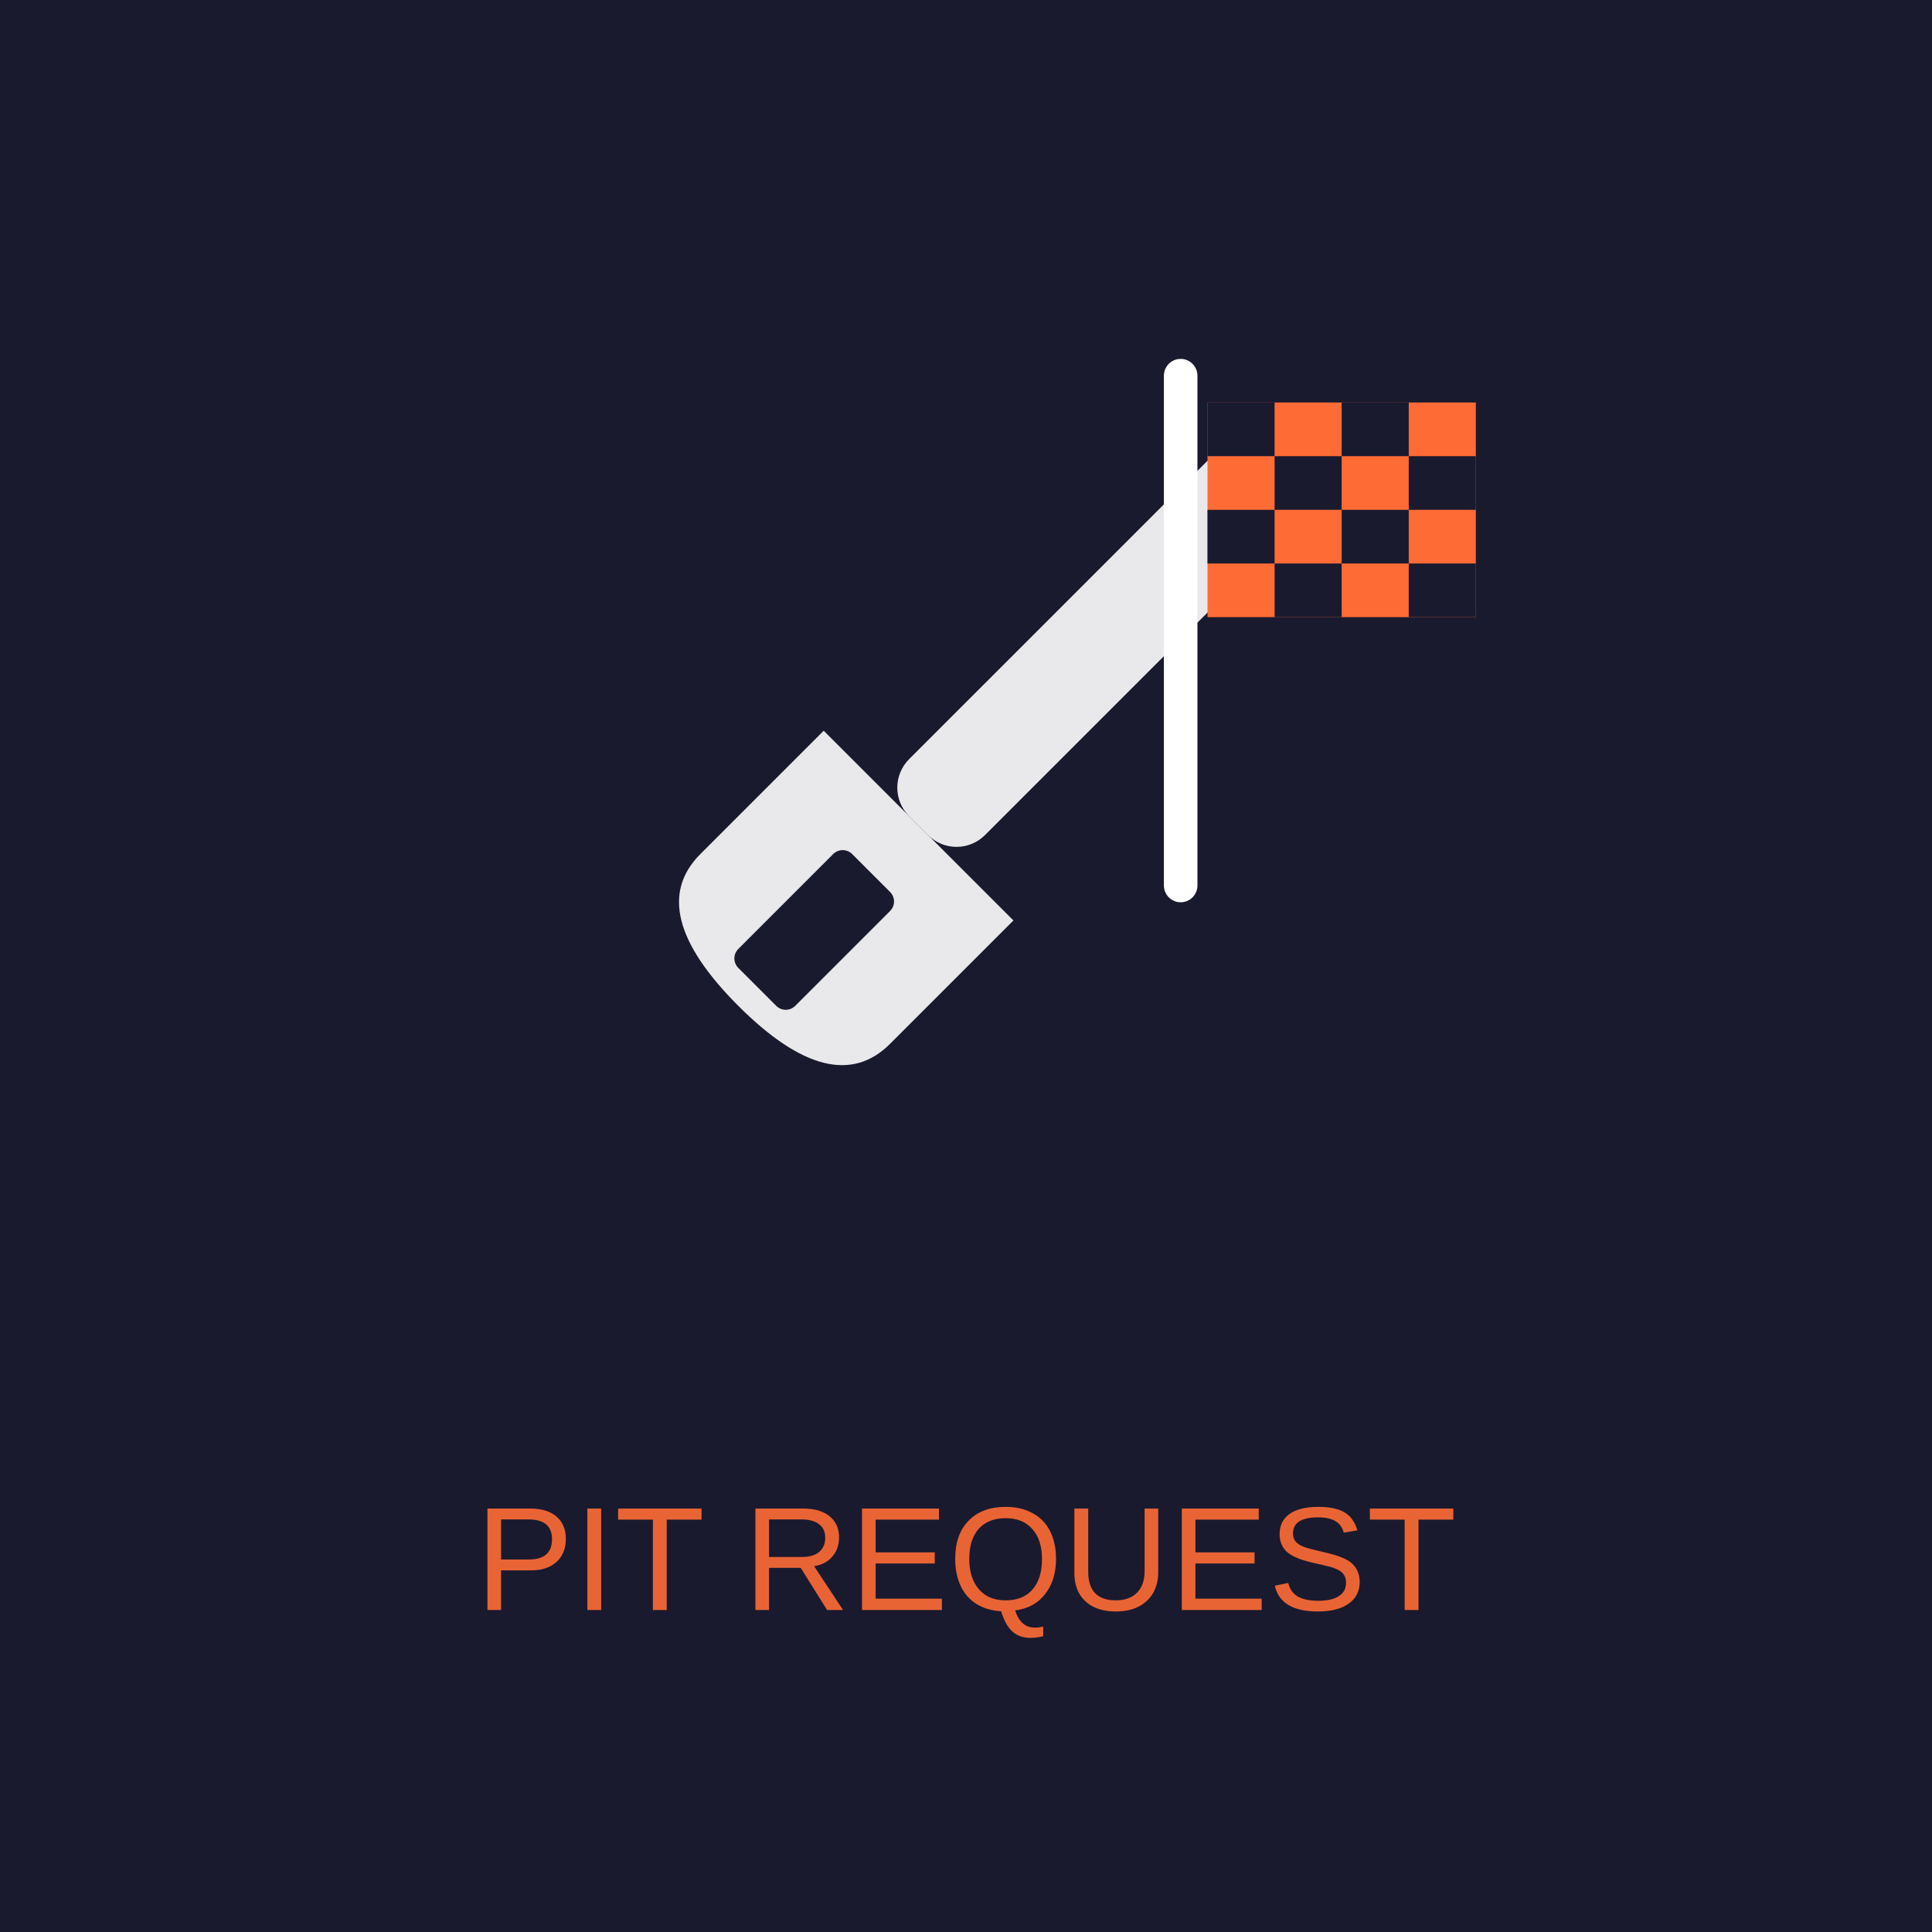
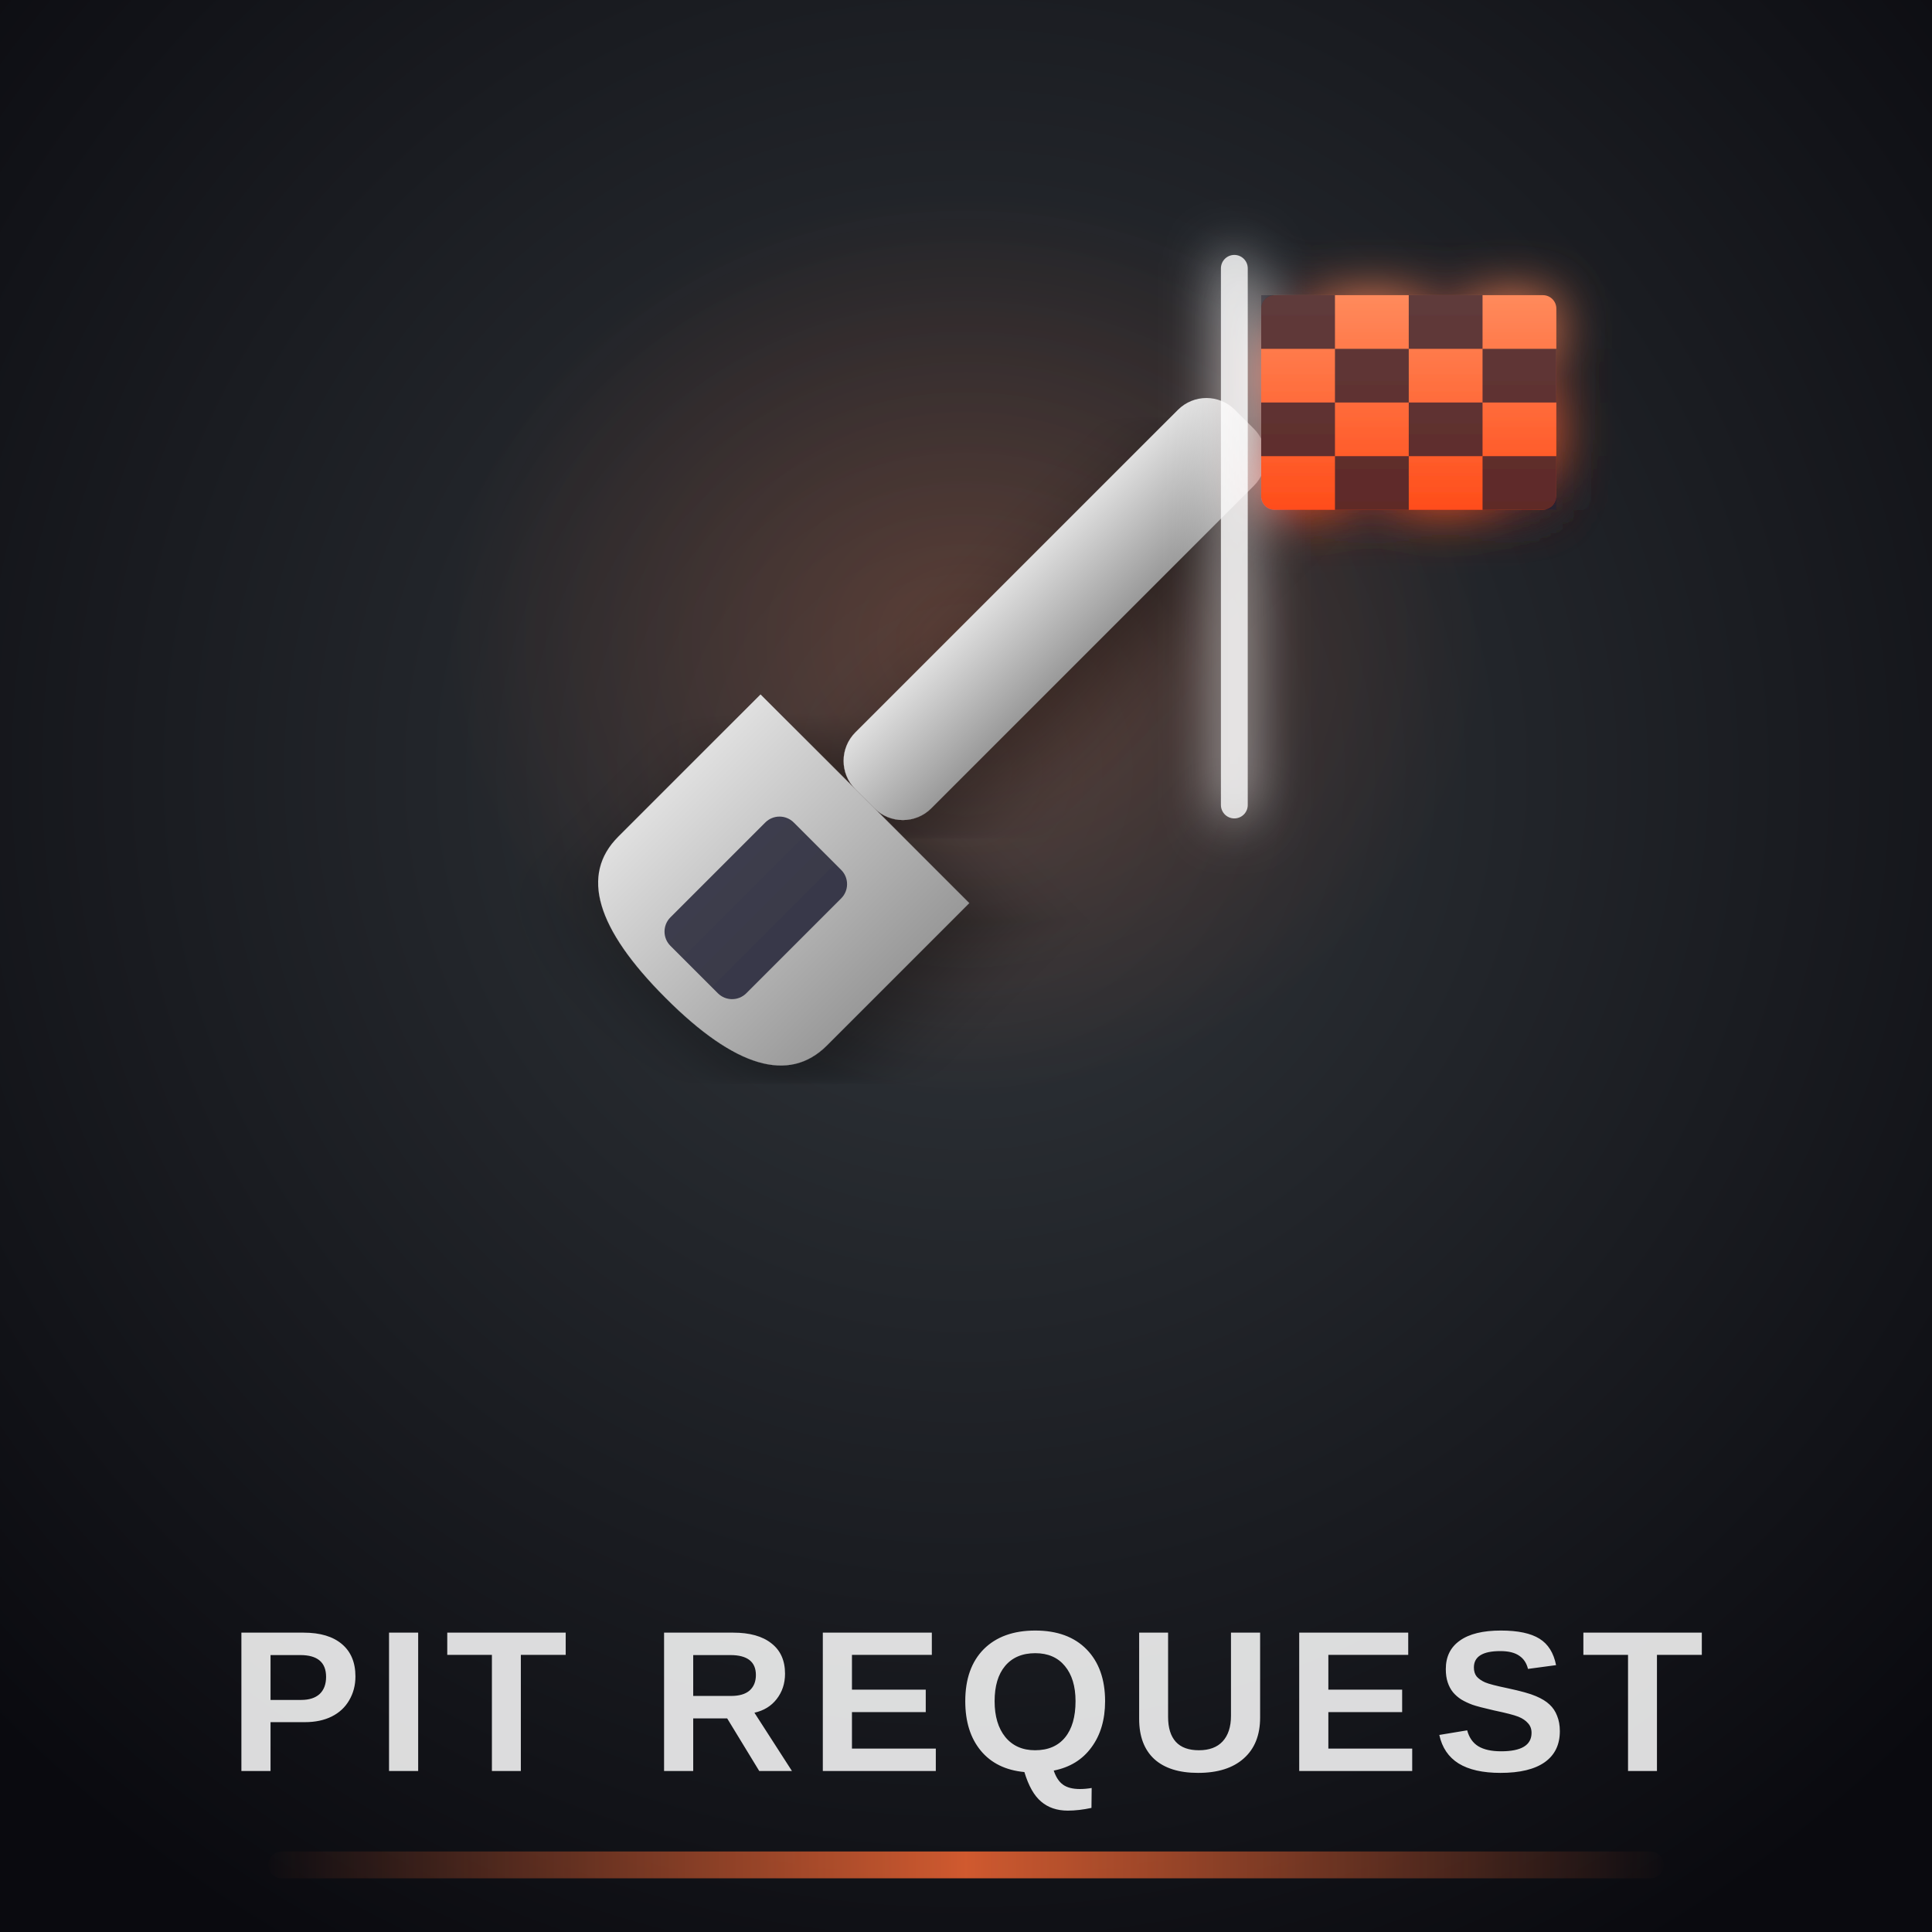
<svg xmlns="http://www.w3.org/2000/svg" viewBox="0 0 144 144" width="144" height="144">
-   <rect width="144" height="144" fill="#1a1a2e" />
-   <g transform="translate(72,58) rotate(-45)">
-     <rect x="-5" y="-4" width="40" height="8" rx="3" fill="#ffffff" opacity="0.9" />
-     <path d="M-5,-10 L-18,-10 Q-24,-10 -24,0 Q-24,10 -18,10 L-5,10 Z" fill="#ffffff" opacity="0.9" />
-     <rect x="-22" y="-3" width="12" height="6" rx="1" fill="#1a1a2e" />
+   <defs>
+     <radialGradient id="bg" cx="50%" cy="40%" r="70%">
+       <stop offset="0%" stop-color="#32373C" />
+       <stop offset="100%" stop-color="#0a0a0f" />
+     </radialGradient>
+     <radialGradient id="orangeGlow" cx="50%" cy="45%" r="40%">
+       <stop offset="0%" stop-color="#FF6B35" stop-opacity="0.22" />
+       <stop offset="100%" stop-color="#FF6B35" stop-opacity="0" />
+     </radialGradient>
+     <linearGradient id="wrenchGrad" x1="0" y1="0" x2="0" y2="1">
+       <stop offset="0%" stop-color="#e0e0e0" />
+       <stop offset="100%" stop-color="#999999" />
+     </linearGradient>
+     <linearGradient id="flagGrad" x1="0" y1="0" x2="0" y2="1">
+       <stop offset="0%" stop-color="#FF8A5C" />
+       <stop offset="100%" stop-color="#FF4D1A" />
+     </linearGradient>
+     <filter id="glow" x="-30%" y="-30%" width="160%" height="160%">
+       <feGaussianBlur in="SourceGraphic" stdDeviation="2" result="blur" />
+       <feMerge>
+         <feMergeNode in="blur" />
+         <feMergeNode in="SourceGraphic" />
+       </feMerge>
+     </filter>
+     <filter id="shadow" x="-10%" y="-10%" width="130%" height="130%">
+       <feDropShadow dx="0" dy="2" stdDeviation="3" flood-color="#000" flood-opacity="0.4" />
+     </filter>
+     <linearGradient id="borderAccent" x1="0" y1="0" x2="1" y2="0">
+       <stop offset="0%" stop-color="#FF6B35" stop-opacity="0" />
+       <stop offset="50%" stop-color="#FF6B35" stop-opacity="0.8" />
+       <stop offset="100%" stop-color="#FF6B35" stop-opacity="0" />
+     </linearGradient>
+   </defs>
+   <rect width="144" height="144" fill="url(#bg)" />
+   <ellipse cx="72" cy="52" rx="48" ry="42" fill="url(#orangeGlow)" />
+   <g transform="translate(68,56) rotate(-45)" filter="url(#shadow)">
+     <rect x="-5" y="-4" width="40" height="8" rx="3" fill="url(#wrenchGrad)" />
+     <path d="M-5,-11 L-20,-11 Q-26,-11 -26,0 Q-26,11 -20,11 L-5,11 Z" fill="url(#wrenchGrad)" />
+     <rect x="-23" y="-4" width="13" height="8" rx="1.5" fill="#1a1a2e" opacity="0.8" />
  </g>
-   <g transform="translate(88, 28)">
-     <line x1="0" y1="0" x2="0" y2="38" stroke="#ffffff" stroke-width="2.5" stroke-linecap="round" />
-     <path d="M2,2 L22,2 L22,18 L2,18 Z" fill="#ff6b35" />
-     <rect x="2" y="2" width="5" height="4" fill="#1a1a2e" />
-     <rect x="12" y="2" width="5" height="4" fill="#1a1a2e" />
-     <rect x="7" y="6" width="5" height="4" fill="#1a1a2e" />
-     <rect x="17" y="6" width="5" height="4" fill="#1a1a2e" />
-     <rect x="2" y="10" width="5" height="4" fill="#1a1a2e" />
-     <rect x="12" y="10" width="5" height="4" fill="#1a1a2e" />
-     <rect x="7" y="14" width="5" height="4" fill="#1a1a2e" />
-     <rect x="17" y="14" width="5" height="4" fill="#1a1a2e" />
+   <g filter="url(#glow)">
+     <line x1="92" y1="20" x2="92" y2="60" stroke="#ffffff" stroke-width="2" stroke-linecap="round" opacity="0.8" />
+     <rect x="94" y="22" width="22" height="16" rx="1" fill="url(#flagGrad)" />
+     <rect x="94" y="22" width="5.5" height="4" fill="#1a1a2e" opacity="0.7" />
+     <rect x="105" y="22" width="5.5" height="4" fill="#1a1a2e" opacity="0.7" />
+     <rect x="99.5" y="26" width="5.5" height="4" fill="#1a1a2e" opacity="0.7" />
+     <rect x="110.5" y="26" width="5.5" height="4" fill="#1a1a2e" opacity="0.7" />
+     <rect x="94" y="30" width="5.5" height="4" fill="#1a1a2e" opacity="0.7" />
+     <rect x="105" y="30" width="5.5" height="4" fill="#1a1a2e" opacity="0.7" />
+     <rect x="99.5" y="34" width="5.5" height="4" fill="#1a1a2e" opacity="0.7" />
+     <rect x="110.5" y="34" width="5.5" height="4" fill="#1a1a2e" opacity="0.7" />
  </g>
-   <text x="72" y="120" text-anchor="middle" font-family="Arial, Helvetica, sans-serif" font-size="11" fill="#ff6b35" opacity="0.9">PIT REQUEST</text>
+   <rect x="20" y="138" width="104" height="2" rx="1" fill="url(#borderAccent)" />
+   <text x="72" y="132" text-anchor="middle" font-family="'Segoe UI', Arial, sans-serif" font-size="15" font-weight="700" fill="#ffffff" opacity="0.85" letter-spacing="1">PIT REQUEST</text>
</svg>
